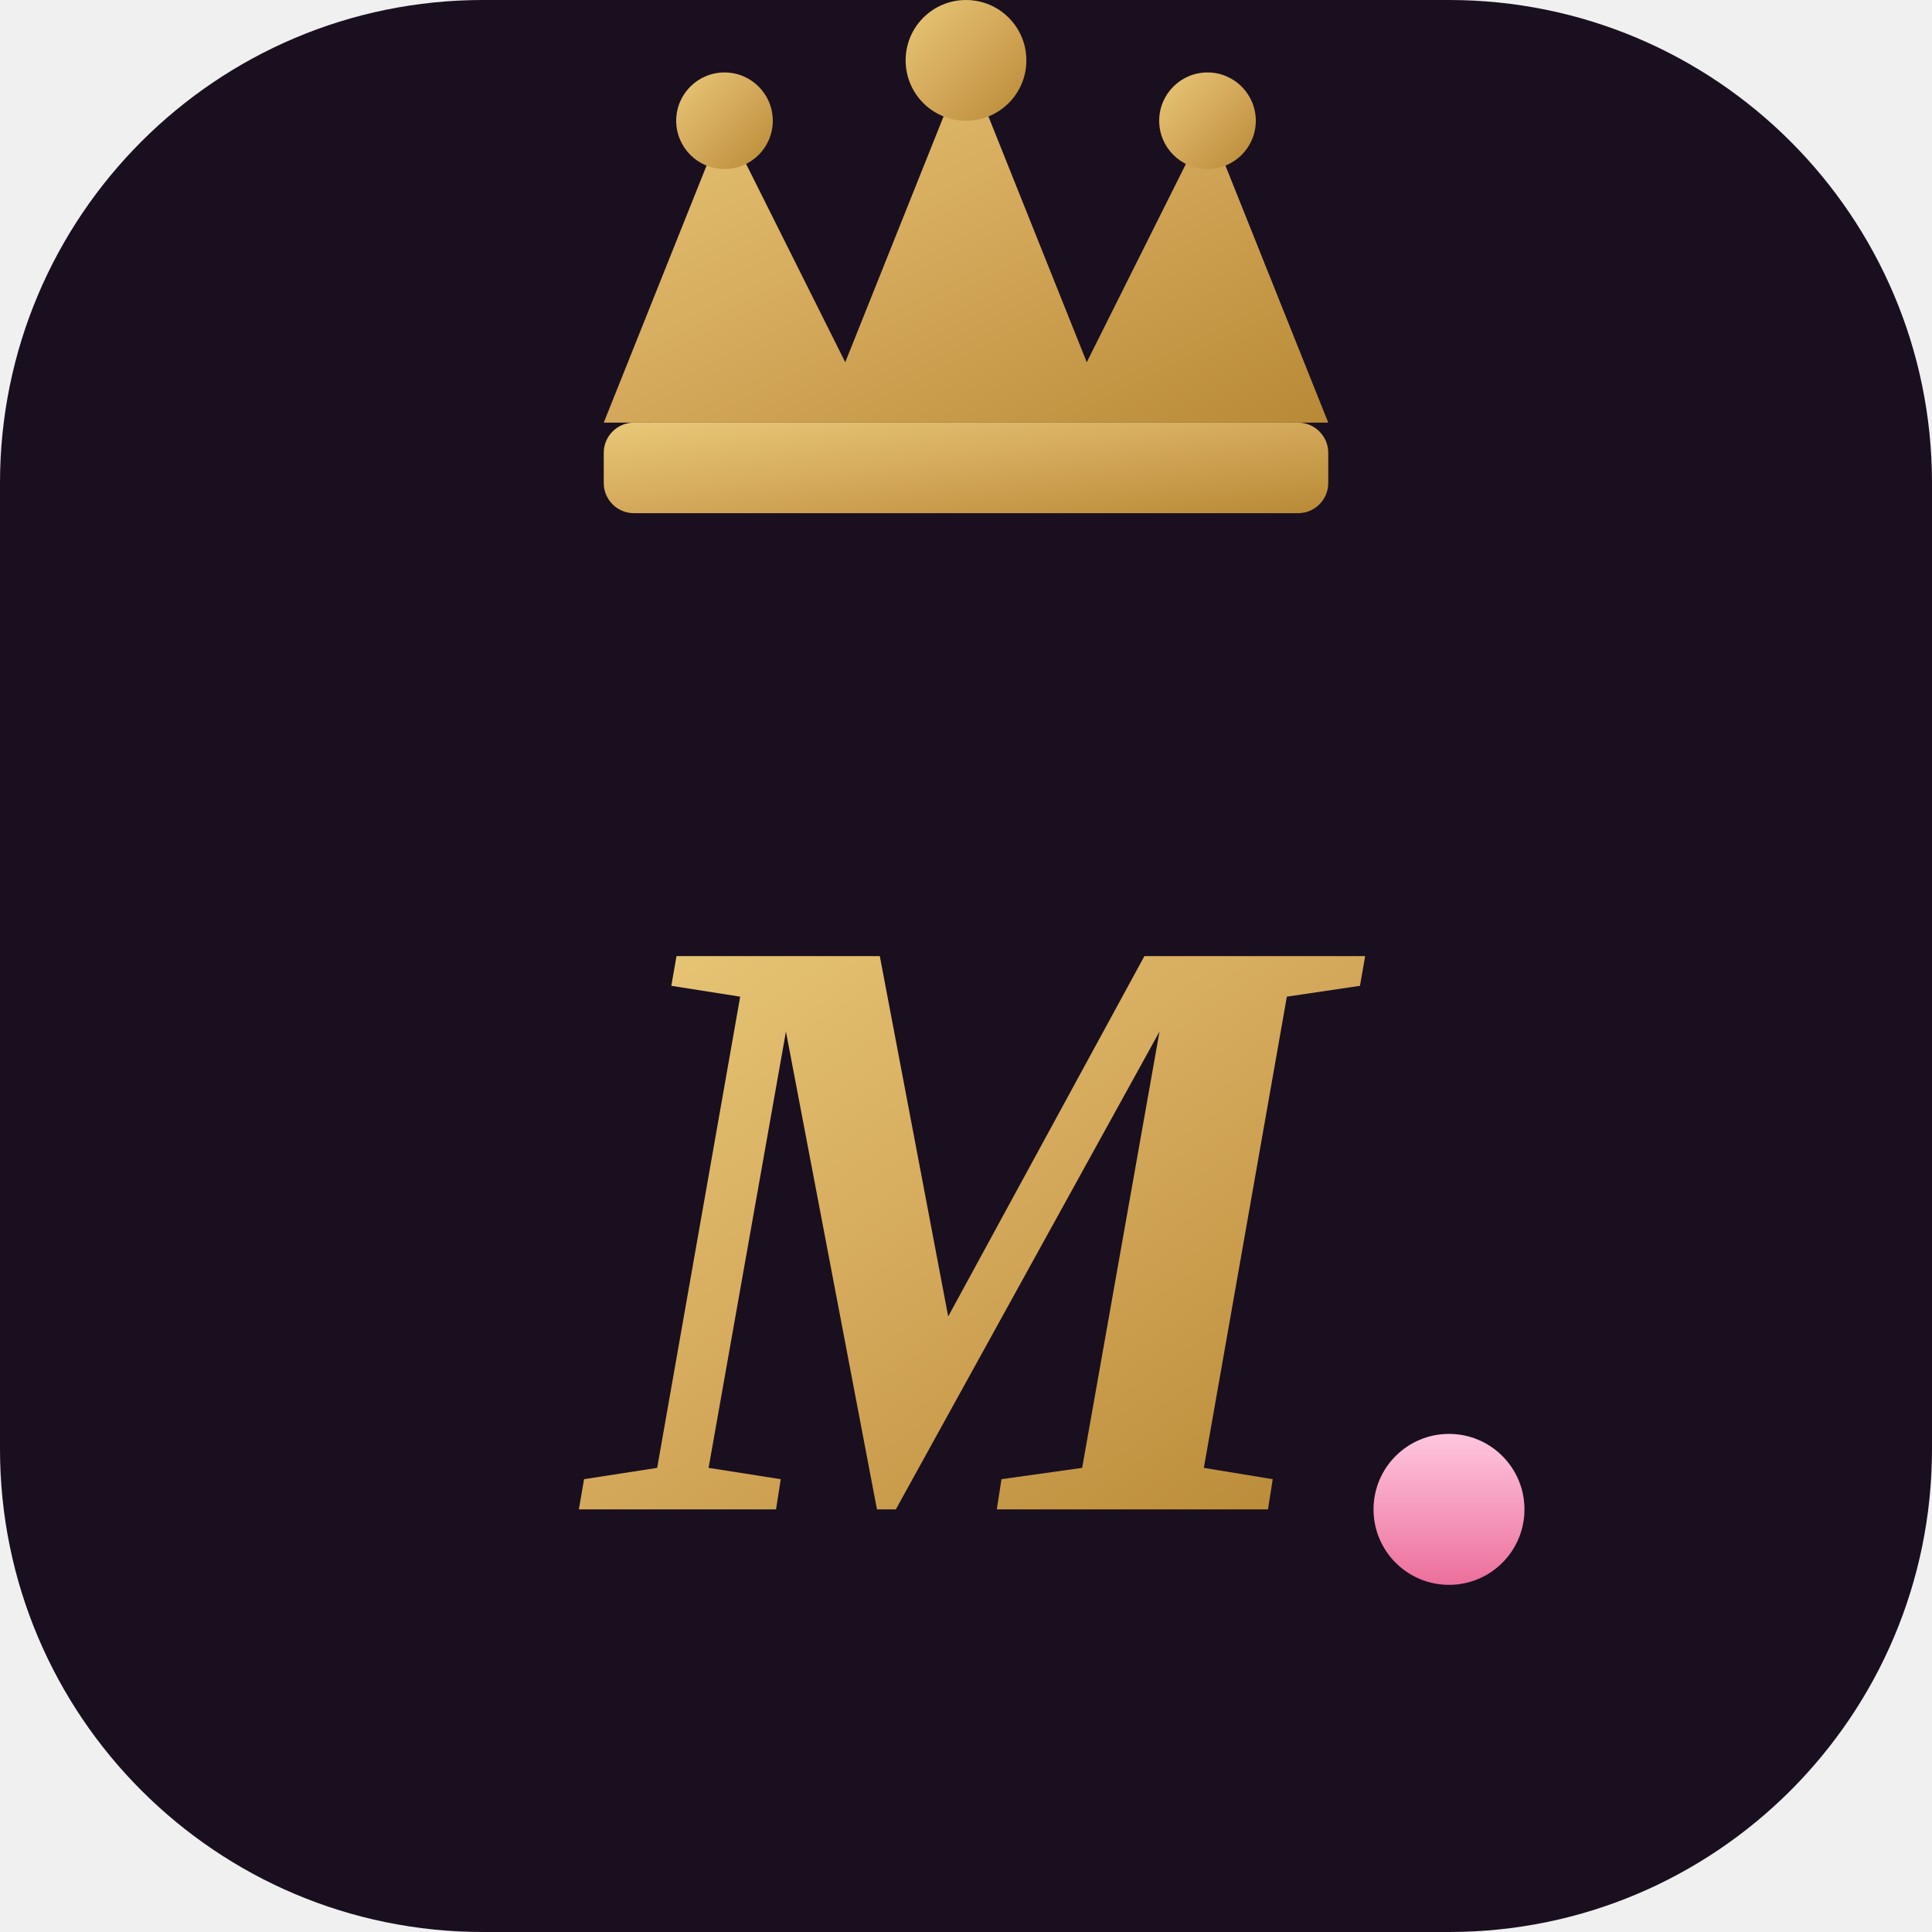
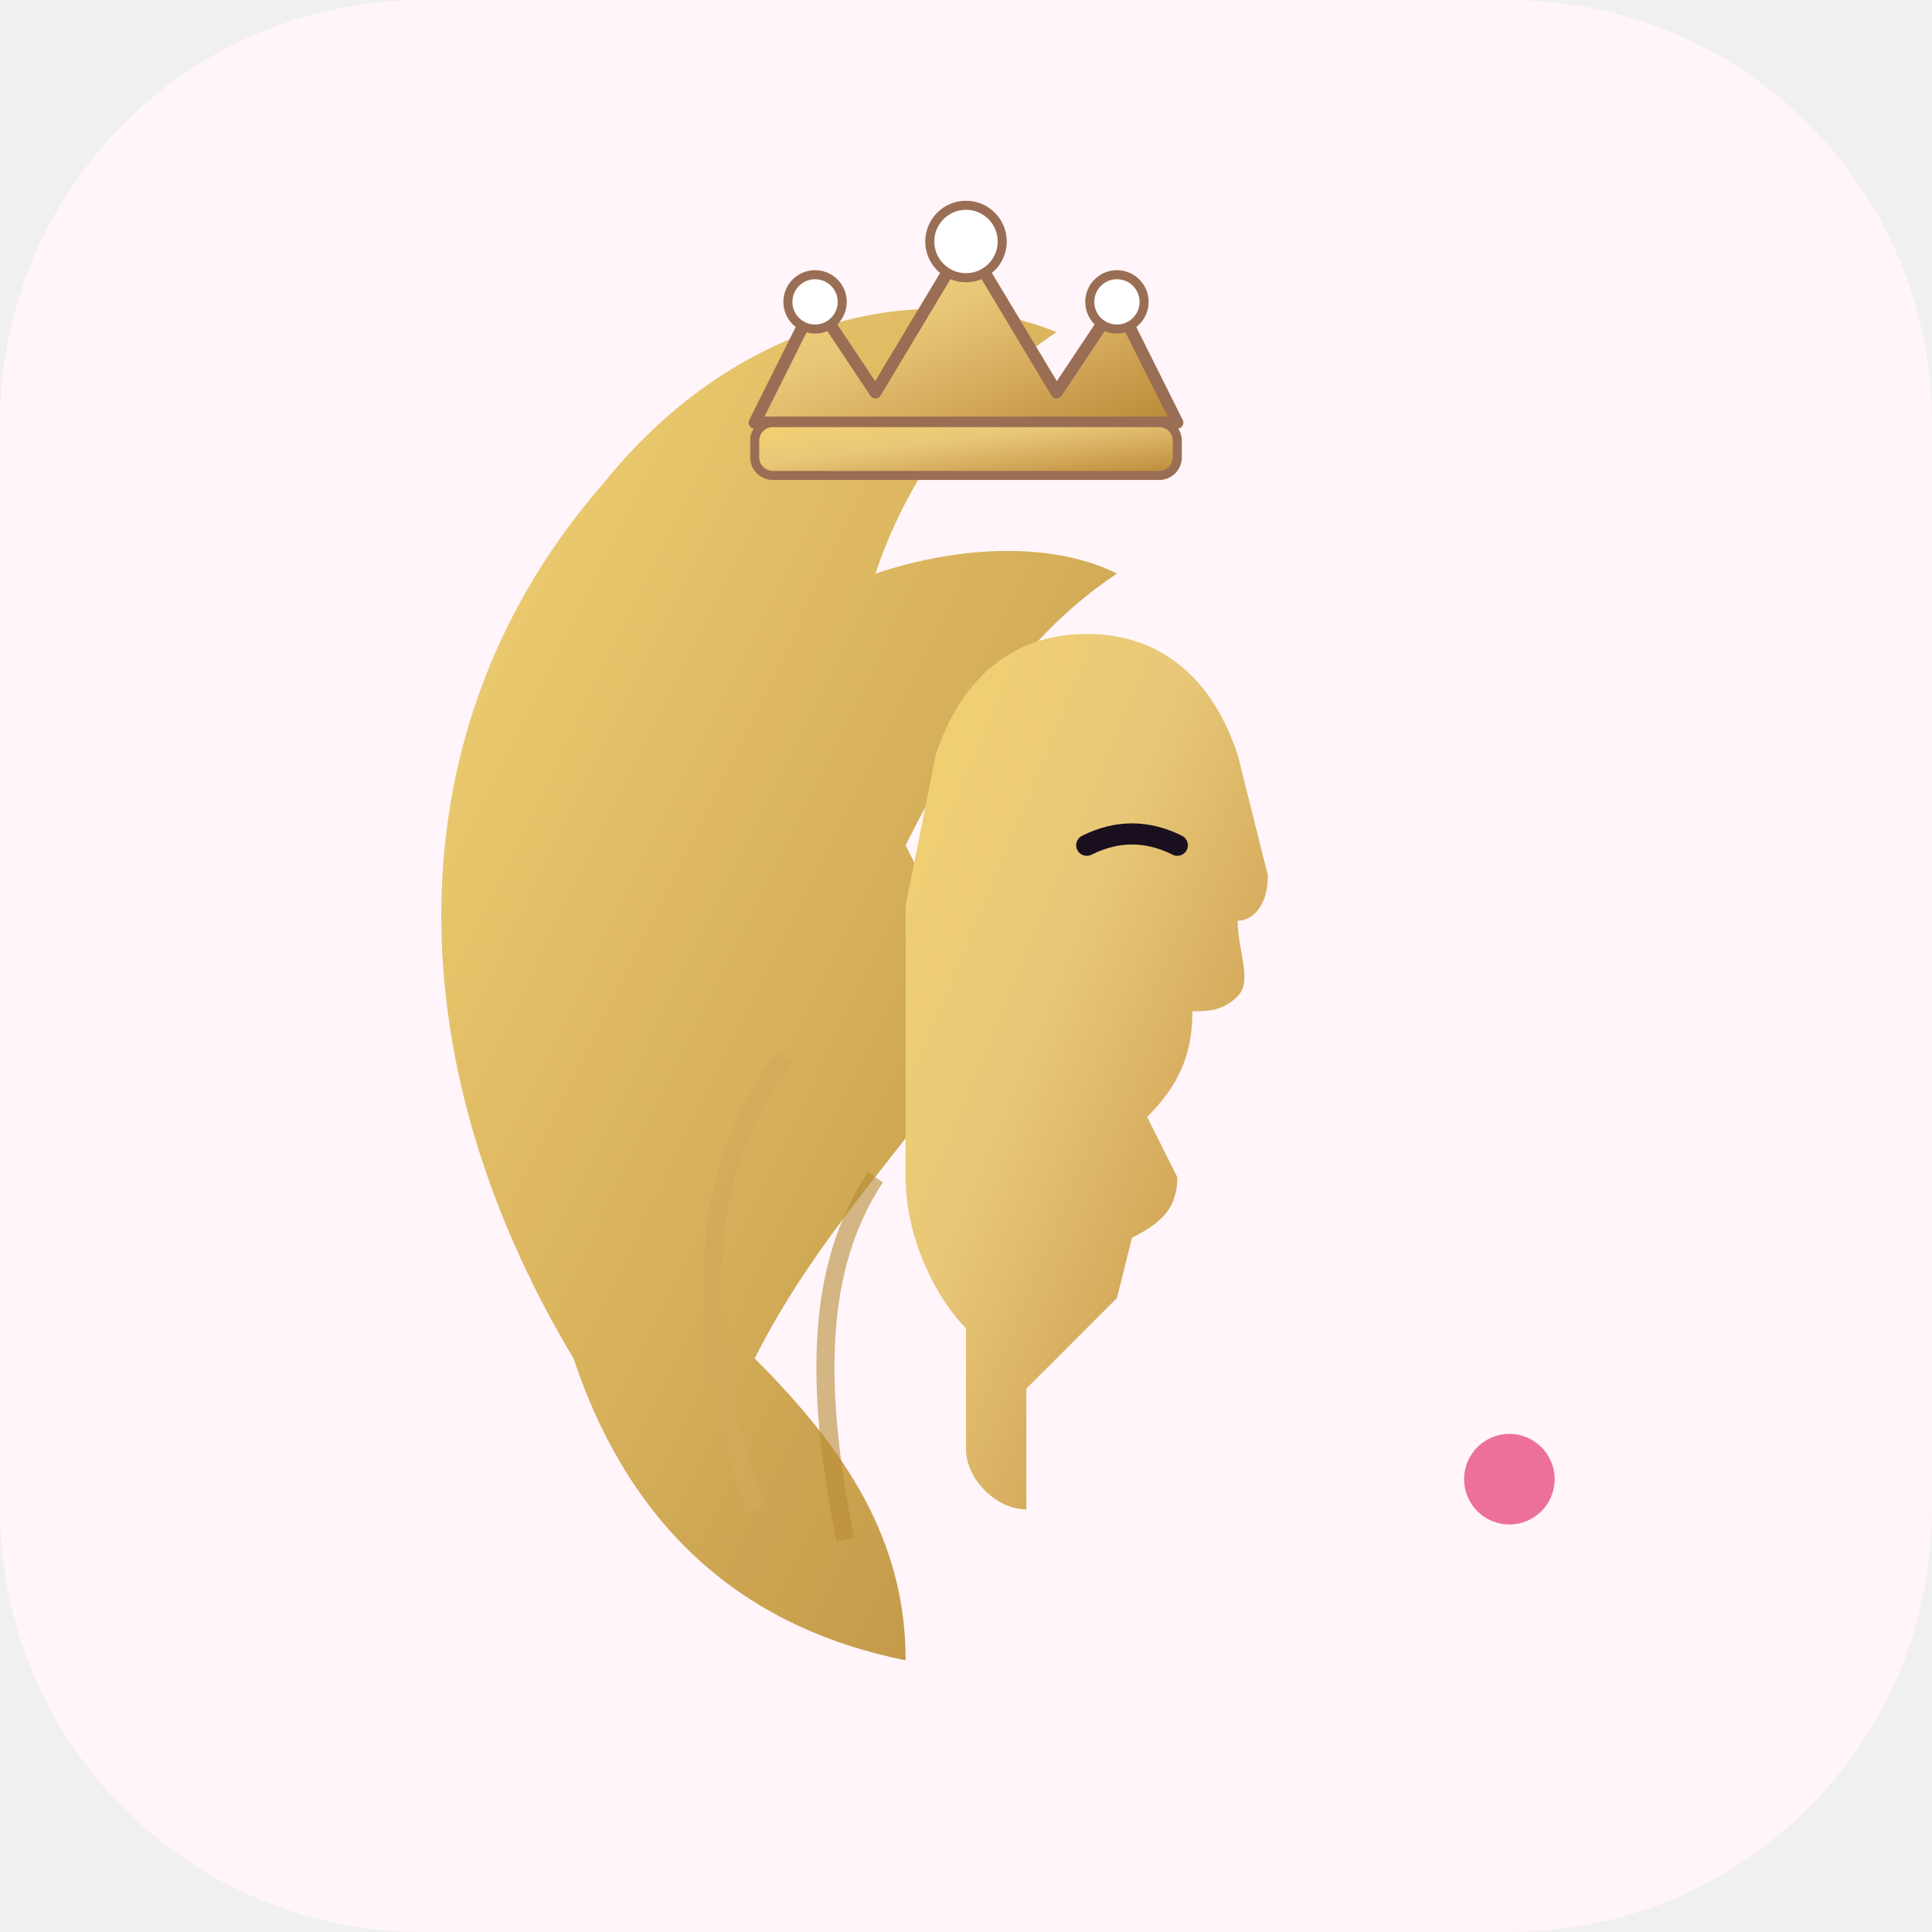
- <svg xmlns="http://www.w3.org/2000/svg" viewBox="0 0 64 64">
+ <svg xmlns="http://www.w3.org/2000/svg" viewBox="0 0 128 128">
  <defs>
-     <linearGradient id="g" x1="0" y1="0" x2="1" y2="1">
-       <stop offset="0%" stop-color="#e8c878" />
-       <stop offset="50%" stop-color="#d4a85a" />
+     <linearGradient id="gold" x1="0%" y1="0%" x2="100%" y2="100%">
+       <stop offset="0%" stop-color="#f3d271" />
+       <stop offset="40%" stop-color="#e8c878" />
+       <stop offset="70%" stop-color="#d4a85a" />
      <stop offset="100%" stop-color="#b88a36" />
    </linearGradient>
-     <linearGradient id="r" x1="0" y1="0" x2="0" y2="1">
-       <stop offset="0%" stop-color="#ffc6dd" />
-       <stop offset="100%" stop-color="#ec6f9c" />
+     <linearGradient id="hair-grad" x1="0%" y1="0%" x2="100%" y2="100%">
+       <stop offset="0%" stop-color="#f3d271" />
+       <stop offset="100%" stop-color="#b88a36" />
    </linearGradient>
  </defs>
-   <rect width="64" height="64" rx="16" fill="#1a0f1f" />
-   <g transform="translate(32 14)" fill="url(#g)">
-     <path d="M -12 0 L -8 -10 L -4 -2 L 0 -12 L 4 -2 L 8 -10 L 12 0 Z" />
-     <rect x="-12" y="0" width="24" height="3" rx="1" />
-     <circle cx="-8" cy="-10" r="1.6" />
-     <circle cx="0" cy="-12" r="2" />
-     <circle cx="8" cy="-10" r="1.6" />
+   <rect width="128" height="128" rx="28" fill="#fff5fa" />
+   <path d="M 38 90 C 26 70, 26 48, 40 32 C 48 22, 60 18, 70 22 C 64 26, 60 32, 58 38 C 64 36, 70 36, 74 38 C 68 42, 64 48, 60 56 C 62 60, 64 64, 64 70 C 60 76, 54 82, 50 90 C 56 96, 60 102, 60 110 C 50 108, 42 102, 38 90 Z" fill="url(#hair-grad)" opacity="0.95" />
+   <path d="M 50 100 C 46 88, 46 78, 52 70" stroke="#d4a85a" stroke-width="1.2" fill="none" opacity="0.7" />
+   <path d="M 56 102 C 54 92, 54 84, 58 78" stroke="#b88a36" stroke-width="1.2" fill="none" opacity="0.6" />
+   <path d="M 62 50            C 64 44, 68 42, 72 42            C 76 42, 80 44, 82 50            L 84 58            C 84 60, 83 61, 82 61            C 82 63, 83 65, 82 66            C 81 67, 80 67, 79 67            C 79 70, 78 72, 76 74            L 78 78            C 78 80, 77 81, 75 82            L 74 86            C 72 88, 70 90, 68 92            L 68 100            C 66 100, 64 98, 64 96            L 64 88            C 62 86, 60 82, 60 78            L 60 60            Z" fill="url(#gold)" />
+   <path d="M 72 56 C 74 55, 76 55, 78 56" stroke="#1a0f1f" stroke-width="1.4" fill="none" stroke-linecap="round" />
+   <g transform="translate(64 22)">
+     <path d="M -14 6 L -10 -2 L -6 4 L 0 -6 L 6 4 L 10 -2 L 14 6 Z" fill="url(#gold)" stroke="#9a6e54" stroke-width="0.8" stroke-linejoin="round" />
+     <rect x="-14" y="6" width="28" height="3.5" rx="1.2" fill="url(#gold)" stroke="#9a6e54" stroke-width="0.6" />
+     <circle cx="-10" cy="-2" r="1.8" fill="#fff" stroke="#9a6e54" stroke-width="0.6" />
+     <circle cx="0" cy="-6" r="2.4" fill="#fff" stroke="#9a6e54" stroke-width="0.6" />
+     <circle cx="10" cy="-2" r="1.8" fill="#fff" stroke="#9a6e54" stroke-width="0.6" />
  </g>
-   <text x="32" y="50" text-anchor="middle" font-family="Georgia, 'Times New Roman', serif" font-size="28" font-weight="700" font-style="italic" fill="url(#g)">M</text>
-   <circle cx="48" cy="50" r="2.5" fill="url(#r)" />
+   <circle cx="100" cy="98" r="3" fill="#ec6f9c" />
</svg>
